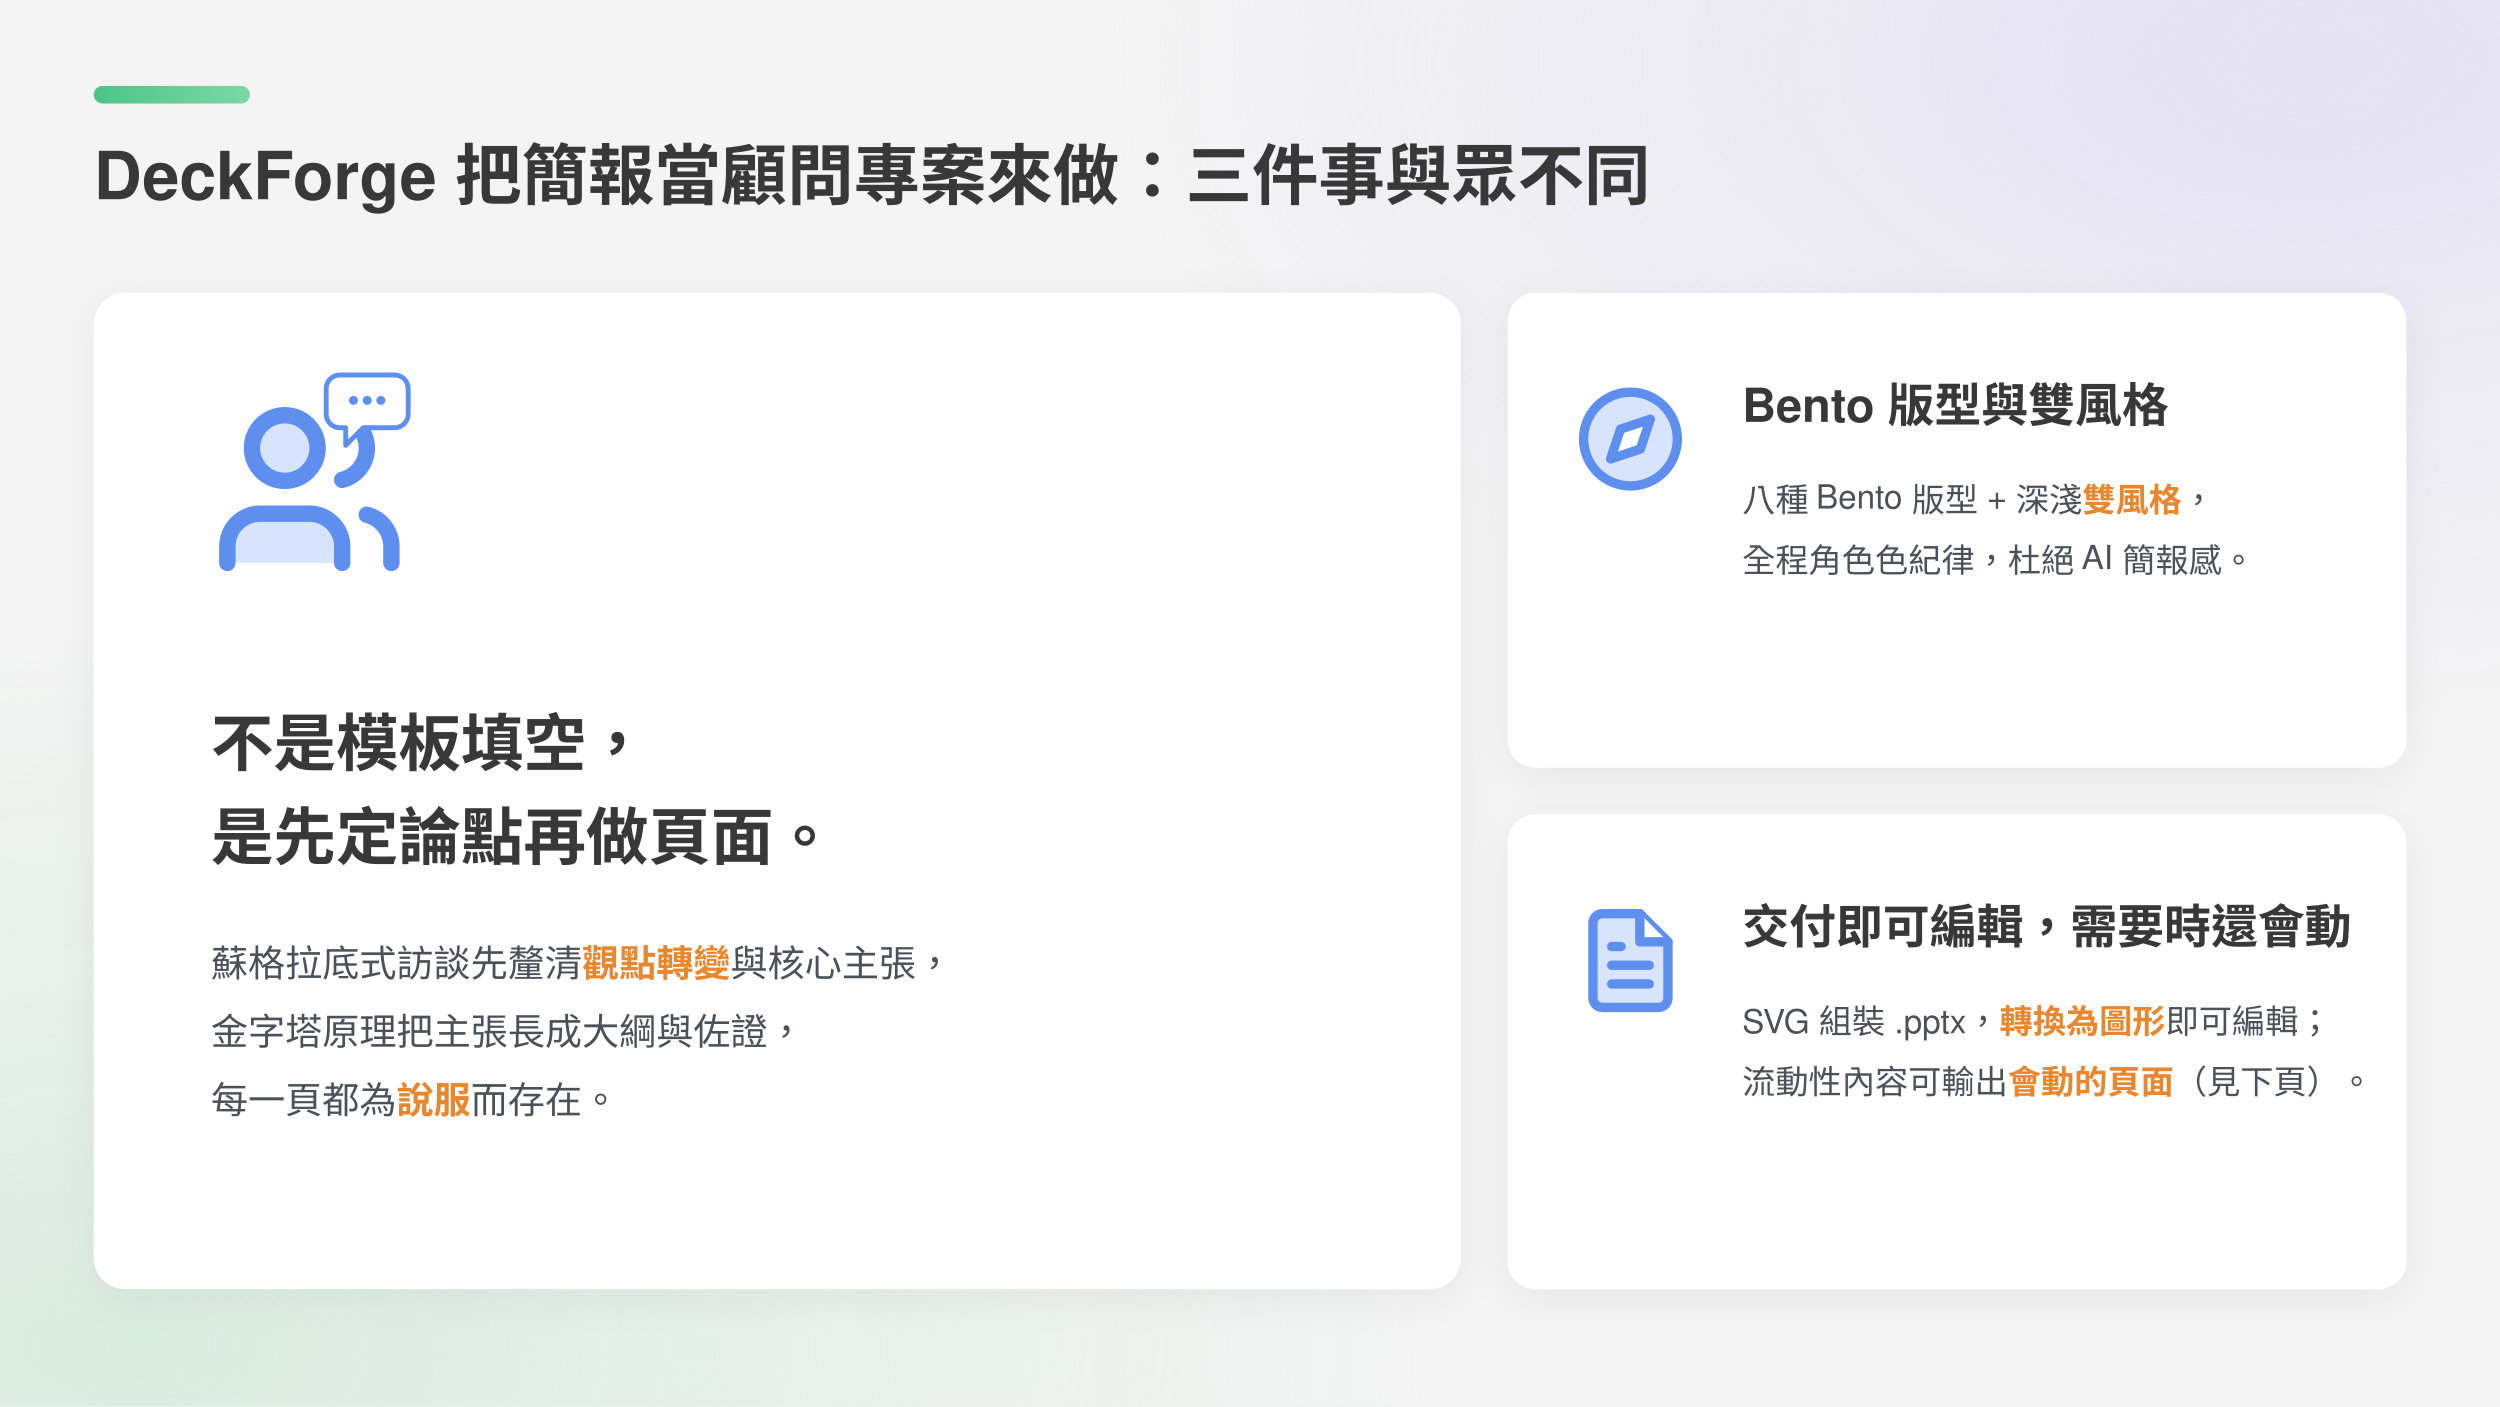
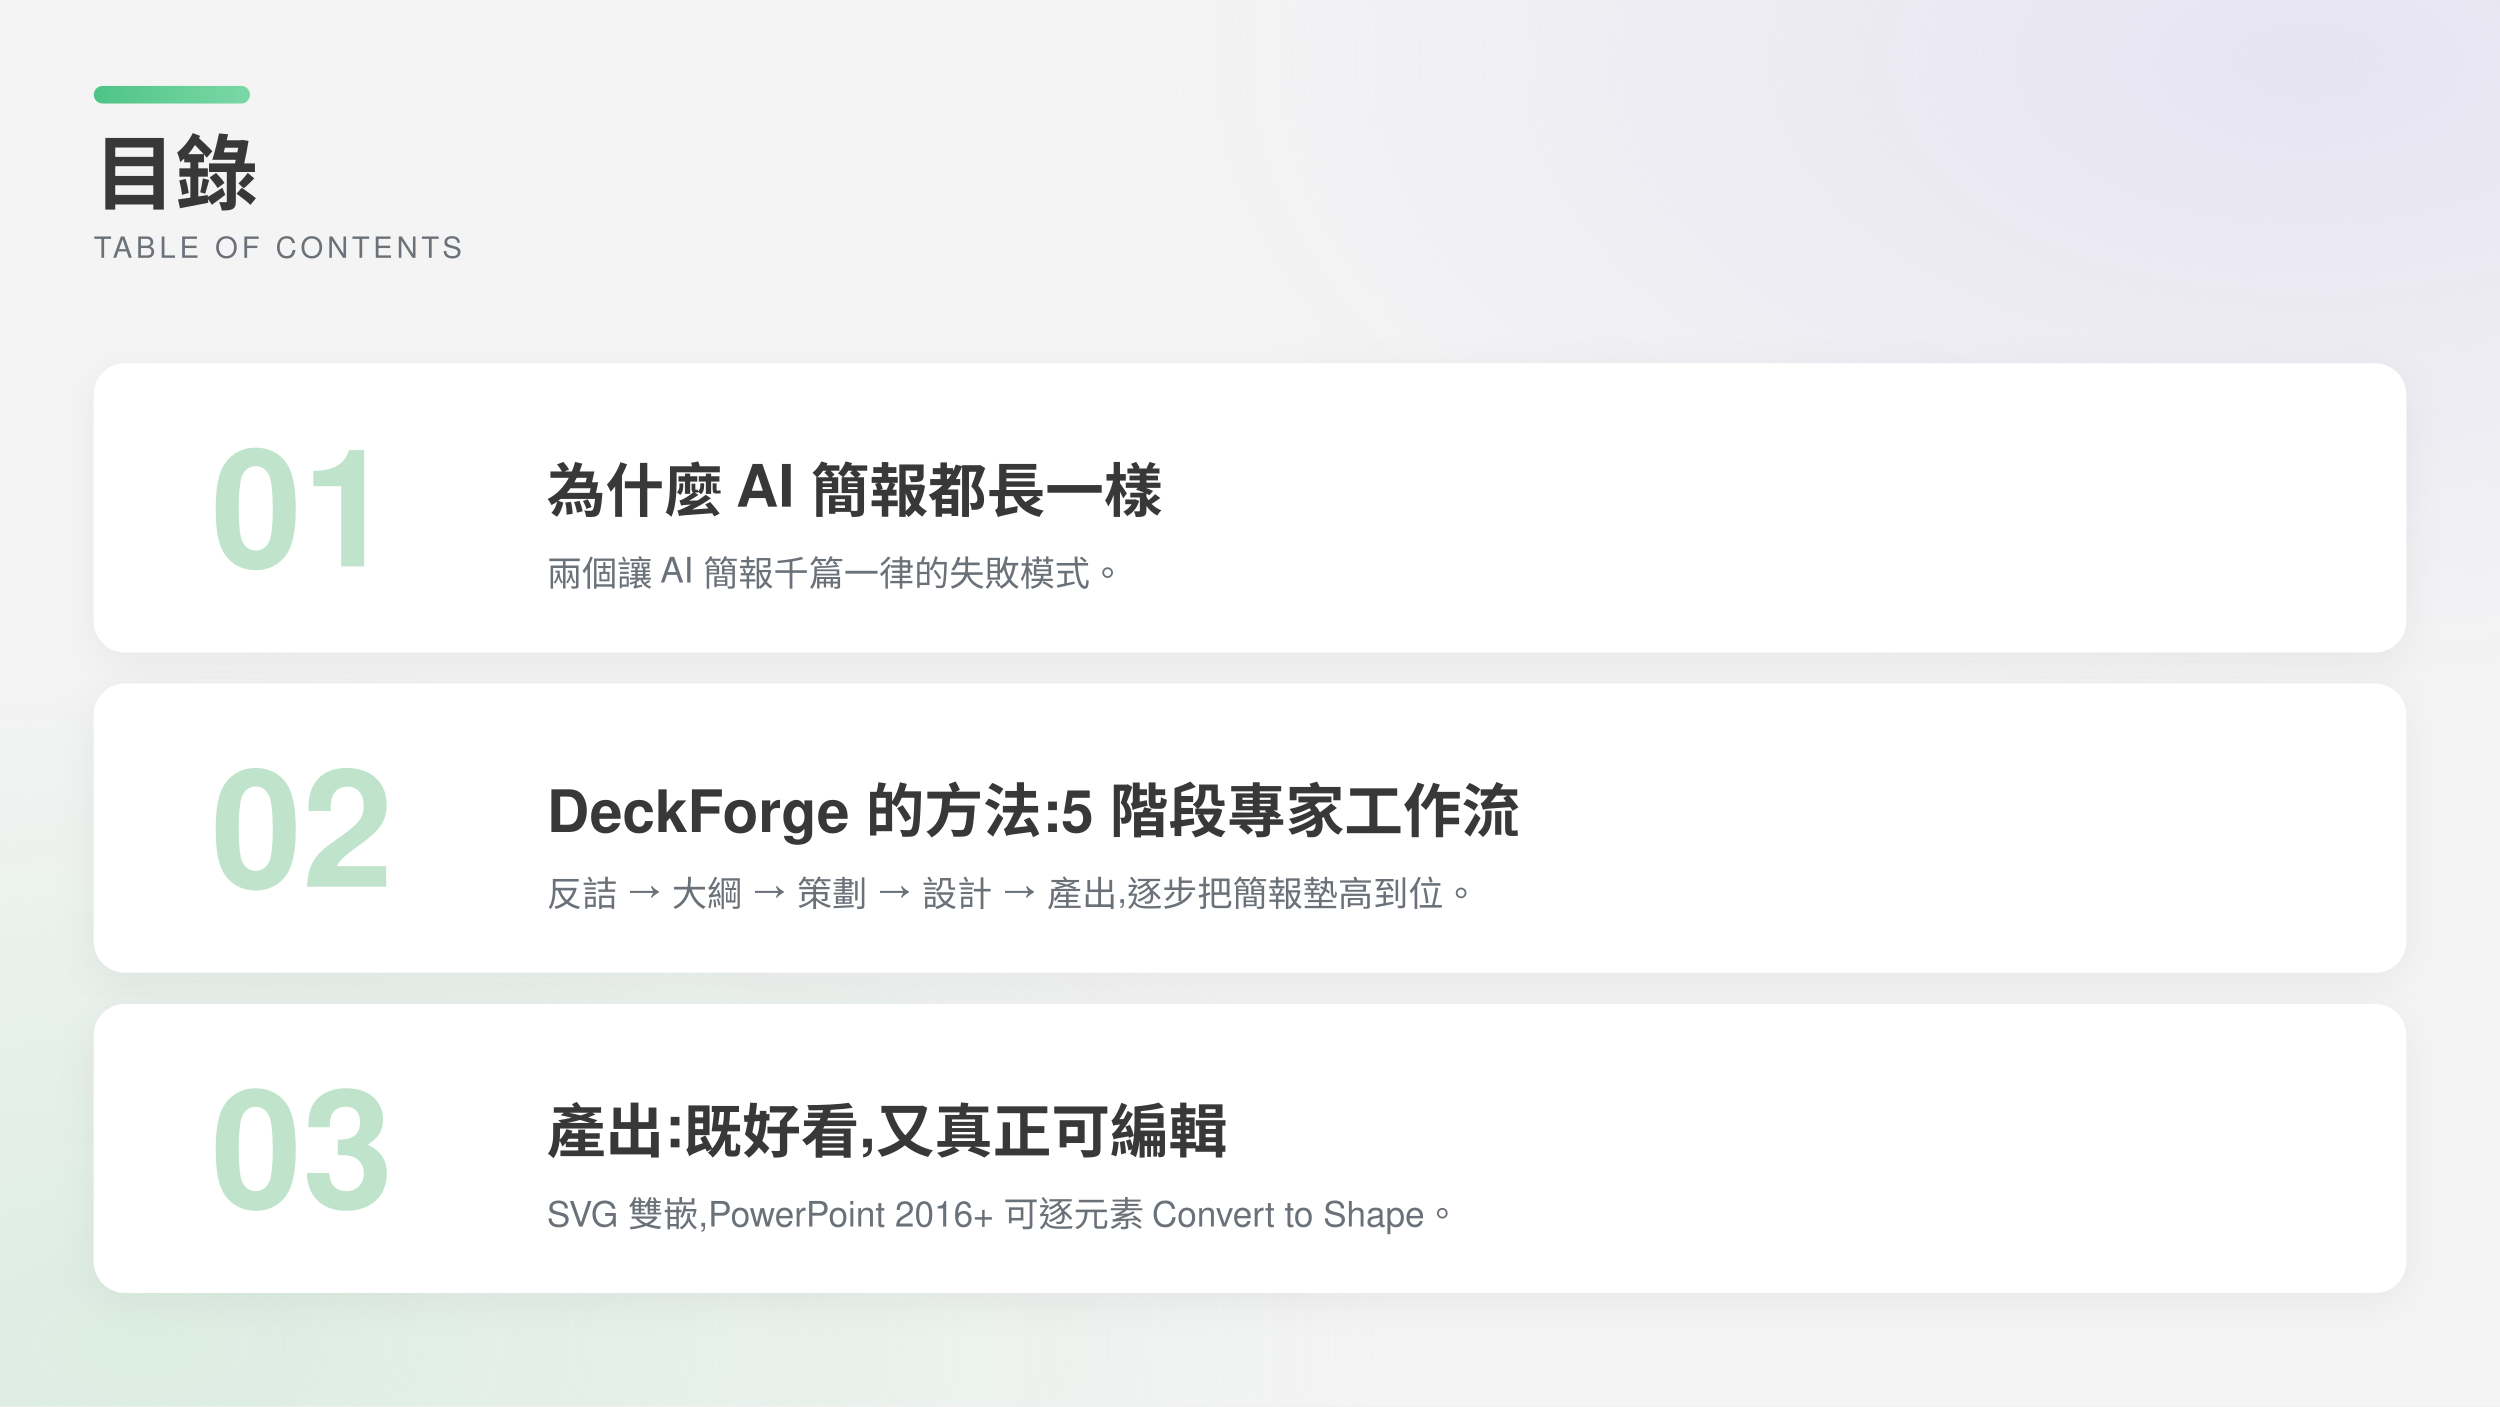
<svg xmlns="http://www.w3.org/2000/svg" viewBox="0 0 1280 720" width="1280" height="720" font-family="Helvetica, 'Helvetica Neue', Arial, 'PingFang TC', 'Microsoft JhengHei', 'Hiragino Sans', 'Noto Sans CJK TC', 'Noto Sans TC', sans-serif">
  <defs>
    <linearGradient id="pillGrad" x1="0" y1="0" x2="1" y2="0">
      <stop offset="0%" stop-color="#4EC487" />
      <stop offset="100%" stop-color="#7BD8A6" />
    </linearGradient>
-     <radialGradient id="washLav" cx="92%" cy="4%" r="48%">
-       <stop offset="0%" stop-color="#D9D4F0" stop-opacity="0.55" />
+     <radialGradient id="washLav" cx="92%" cy="4%" r="46%">
+       <stop offset="0%" stop-color="#D9D4F0" stop-opacity="0.5" />
      <stop offset="100%" stop-color="#D9D4F0" stop-opacity="0" />
    </radialGradient>
-     <radialGradient id="washGreen" cx="6%" cy="96%" r="52%">
-       <stop offset="0%" stop-color="#BFE5CC" stop-opacity="0.5" />
+     <radialGradient id="washGreen" cx="6%" cy="96%" r="50%">
+       <stop offset="0%" stop-color="#BFE5CC" stop-opacity="0.45" />
      <stop offset="100%" stop-color="#BFE5CC" stop-opacity="0" />
    </radialGradient>
    <filter id="freshShadow" x="-20%" y="-20%" width="140%" height="140%">
      <feGaussianBlur in="SourceAlpha" stdDeviation="10" />
      <feOffset dx="0" dy="5" />
      <feComponentTransfer>
        <feFuncA type="linear" slope="0.05" />
      </feComponentTransfer>
      <feMerge>
        <feMergeNode />
        <feMergeNode in="SourceGraphic" />
      </feMerge>
    </filter>
  </defs>
  <rect width="1280" height="720" fill="#F4F4F4" />
  <rect width="1280" height="720" fill="url(#washLav)" />
  <rect width="1280" height="720" fill="url(#washGreen)" />
  <rect x="48" y="44" width="80" height="9" rx="4.5" fill="url(#pillGrad)" />
-   <text x="48" y="102" font-size="34" font-weight="700" fill="#383838">DeckForge 把簡報當顧問專案來做：三件事與眾不同</text>
-   <rect x="48" y="150" width="700" height="510" rx="16" fill="#FFFFFF" filter="url(#freshShadow)" />
-   <g transform="translate(108 200)">
-     <g transform="scale(4.2)" stroke="#5E8FEF" stroke-width="2" stroke-linecap="round" stroke-linejoin="round">
-       <path d="M16 21v-2a4 4 0 0 0-4-4H6a4 4 0 0 0-4 4v2" fill="#D8E4FB" />
-       <circle cx="9" cy="7" r="4" fill="#D8E4FB" />
-       <path d="M22 21v-2a4 4 0 0 0-3-3.87M16 3.13a4 4 0 0 1 0 7.75" fill="none" />
-     </g>
-     <g stroke="#5E8FEF" stroke-width="2.5" fill="#FFFFFF" stroke-linecap="round" stroke-linejoin="round">
-       <path d="M66 -8 h28 a7 7 0 0 1 7 7 v13 a7 7 0 0 1 -7 7 h-16 l-9 9 v-9 h-3 a7 7 0 0 1 -7 -7 v-13 a7 7 0 0 1 7 -7 Z" />
-     </g>
-     <g fill="#5E8FEF">
-       <circle cx="73" cy="5" r="2.3" />
-       <circle cx="80" cy="5" r="2.3" />
-       <circle cx="87" cy="5" r="2.3" />
-     </g>
-   </g>
-   <text x="108" y="392" font-size="32" font-weight="700" fill="#383838">不是模板填空，</text>
-   <text x="108" y="440" font-size="32" font-weight="700" fill="#383838">是先定論點再做頁面。</text>
-   <text x="108" y="500" font-size="19" fill="#4A5158">
-     <tspan x="108" dy="0">蘇格拉底式訪談先釐清<tspan fill="#E8872E" font-weight="700">觀點轉變</tspan>與核心主張，</tspan>
-     <tspan x="108" dy="35">金字塔原理把主張長成大綱與佐證，</tspan>
-     <tspan x="108" dy="35">每一頁都為<tspan fill="#E8872E" font-weight="700">說服</tspan>而存在。</tspan>
-   </text>
-   <rect x="772" y="150" width="460" height="243" rx="14" fill="#FFFFFF" filter="url(#freshShadow)" />
-   <g transform="translate(806 196)">
-     <g transform="scale(2.4)" stroke="#5E8FEF" stroke-width="2" stroke-linecap="round" stroke-linejoin="round">
-       <circle cx="12" cy="12" r="10" fill="#D8E4FB" />
-       <polygon points="16.24 7.76 14.12 14.12 7.76 16.24 9.88 9.88 16.24 7.76" fill="#FFFFFF" />
-     </g>
-   </g>
-   <text x="892" y="216" font-size="24" font-weight="700" fill="#383838">Bento 版型與雙風格</text>
-   <text x="892" y="262" font-size="17" fill="#4A5158">
-     <tspan x="892" dy="0">八種 Bento 版型 + 深淺<tspan fill="#E8872E" font-weight="700">雙風格</tspan>，</tspan>
-     <tspan x="892" dy="31">全程角色色紀律，杜絕 AI 簡報感。</tspan>
-   </text>
-   <rect x="772" y="417" width="460" height="243" rx="14" fill="#FFFFFF" filter="url(#freshShadow)" />
-   <g transform="translate(806 463)">
-     <g transform="scale(2.4)" stroke="#5E8FEF" stroke-width="2" stroke-linecap="round" stroke-linejoin="round">
-       <path d="M14 2H6a2 2 0 0 0-2 2v16a2 2 0 0 0 2 2h12a2 2 0 0 0 2-2V8z" fill="#D8E4FB" />
-       <polyline points="14 2 14 8 20 8" fill="#FFFFFF" />
-       <line x1="16" y1="13" x2="8" y2="13" />
-       <line x1="16" y1="17" x2="8" y2="17" />
-       <line x1="10" y1="9" x2="8" y2="9" />
-     </g>
-   </g>
-   <text x="892" y="483" font-size="24" font-weight="700" fill="#383838">交付即可編輯，需要時還會動</text>
-   <text x="892" y="529" font-size="17" fill="#4A5158">
-     <tspan x="892" dy="0">SVG 組裝 .pptx，<tspan fill="#E8872E" font-weight="700">轉換為圖形</tspan>即可編輯；</tspan>
-     <tspan x="892" dy="31">流動性內容可輸出<tspan fill="#E8872E" font-weight="700">會動的頁面</tspan>（見下頁）。</tspan>
-   </text>
+   <text x="48" y="104" font-size="42" font-weight="800" fill="#383838">目錄</text>
+   <text x="48" y="132" font-size="15" fill="#6B7178" letter-spacing="2">TABLE OF CONTENTS</text>
+   <rect x="48" y="186" width="1184" height="148" rx="16" fill="#FFFFFF" filter="url(#freshShadow)" />
+   <text x="108" y="290" font-size="84" font-weight="900" fill="#BFE3CB" style="font-variant-numeric: tabular-nums">01</text>
+   <text x="280" y="262" font-size="30" font-weight="700" fill="#383838">為什麼 AI 簡報都長一樣</text>
+   <text x="280" y="300" font-size="18" fill="#6B7178">兩個讓 AI 簡報千篇一律的失敗模式。</text>
+   <rect x="48" y="350" width="1184" height="148" rx="16" fill="#FFFFFF" filter="url(#freshShadow)" />
+   <text x="108" y="454" font-size="84" font-weight="900" fill="#BFE3CB" style="font-variant-numeric: tabular-nums">02</text>
+   <text x="280" y="426" font-size="30" font-weight="700" fill="#383838">DeckForge 的方法:5 階段專家工作流</text>
+   <text x="280" y="464" font-size="18" fill="#6B7178">反詰 → 大綱 → 策劃 → 設計 → 產出,逐步把簡報墊高到位。</text>
+   <rect x="48" y="514" width="1184" height="148" rx="16" fill="#FFFFFF" filter="url(#freshShadow)" />
+   <text x="108" y="618" font-size="84" font-weight="900" fill="#BFE3CB" style="font-variant-numeric: tabular-nums">03</text>
+   <text x="280" y="590" font-size="30" font-weight="700" fill="#383838">產出:既好看,又真正可編輯</text>
+   <text x="280" y="628" font-size="18" fill="#6B7178">SVG 雙嵌,PowerPoint 2016+ 可逐元素 Convert to Shape。</text>
</svg>
